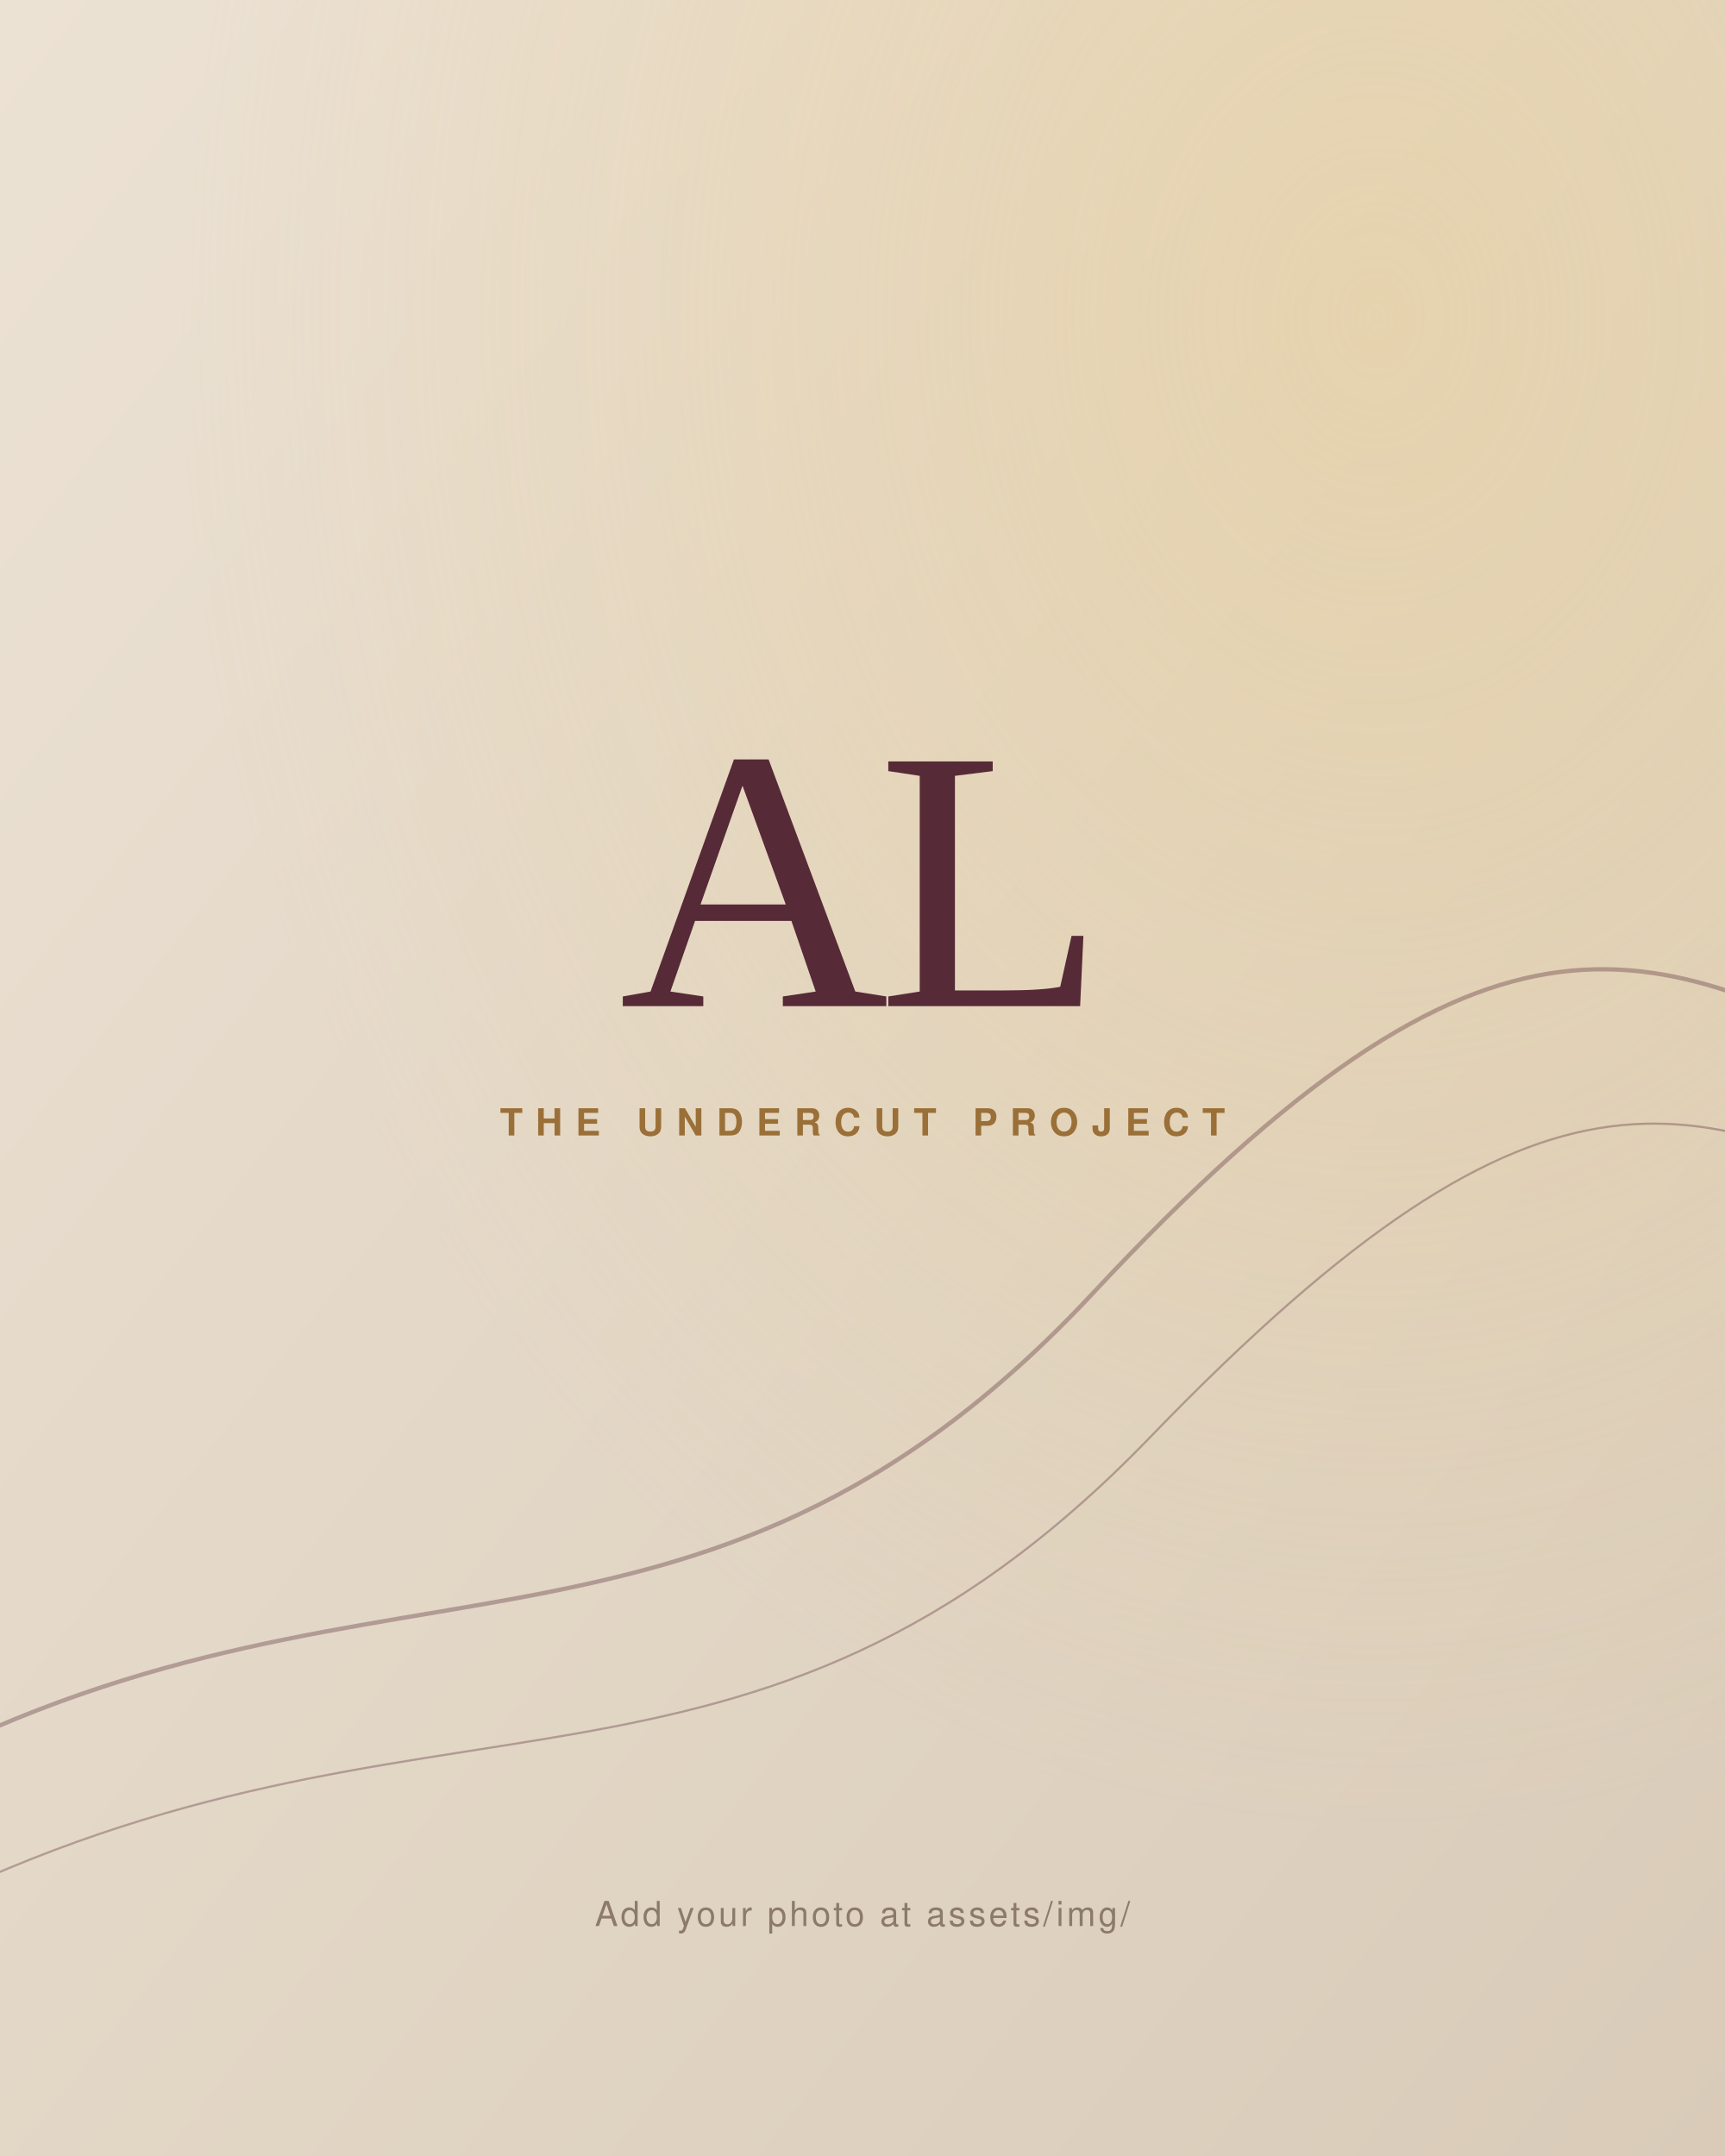
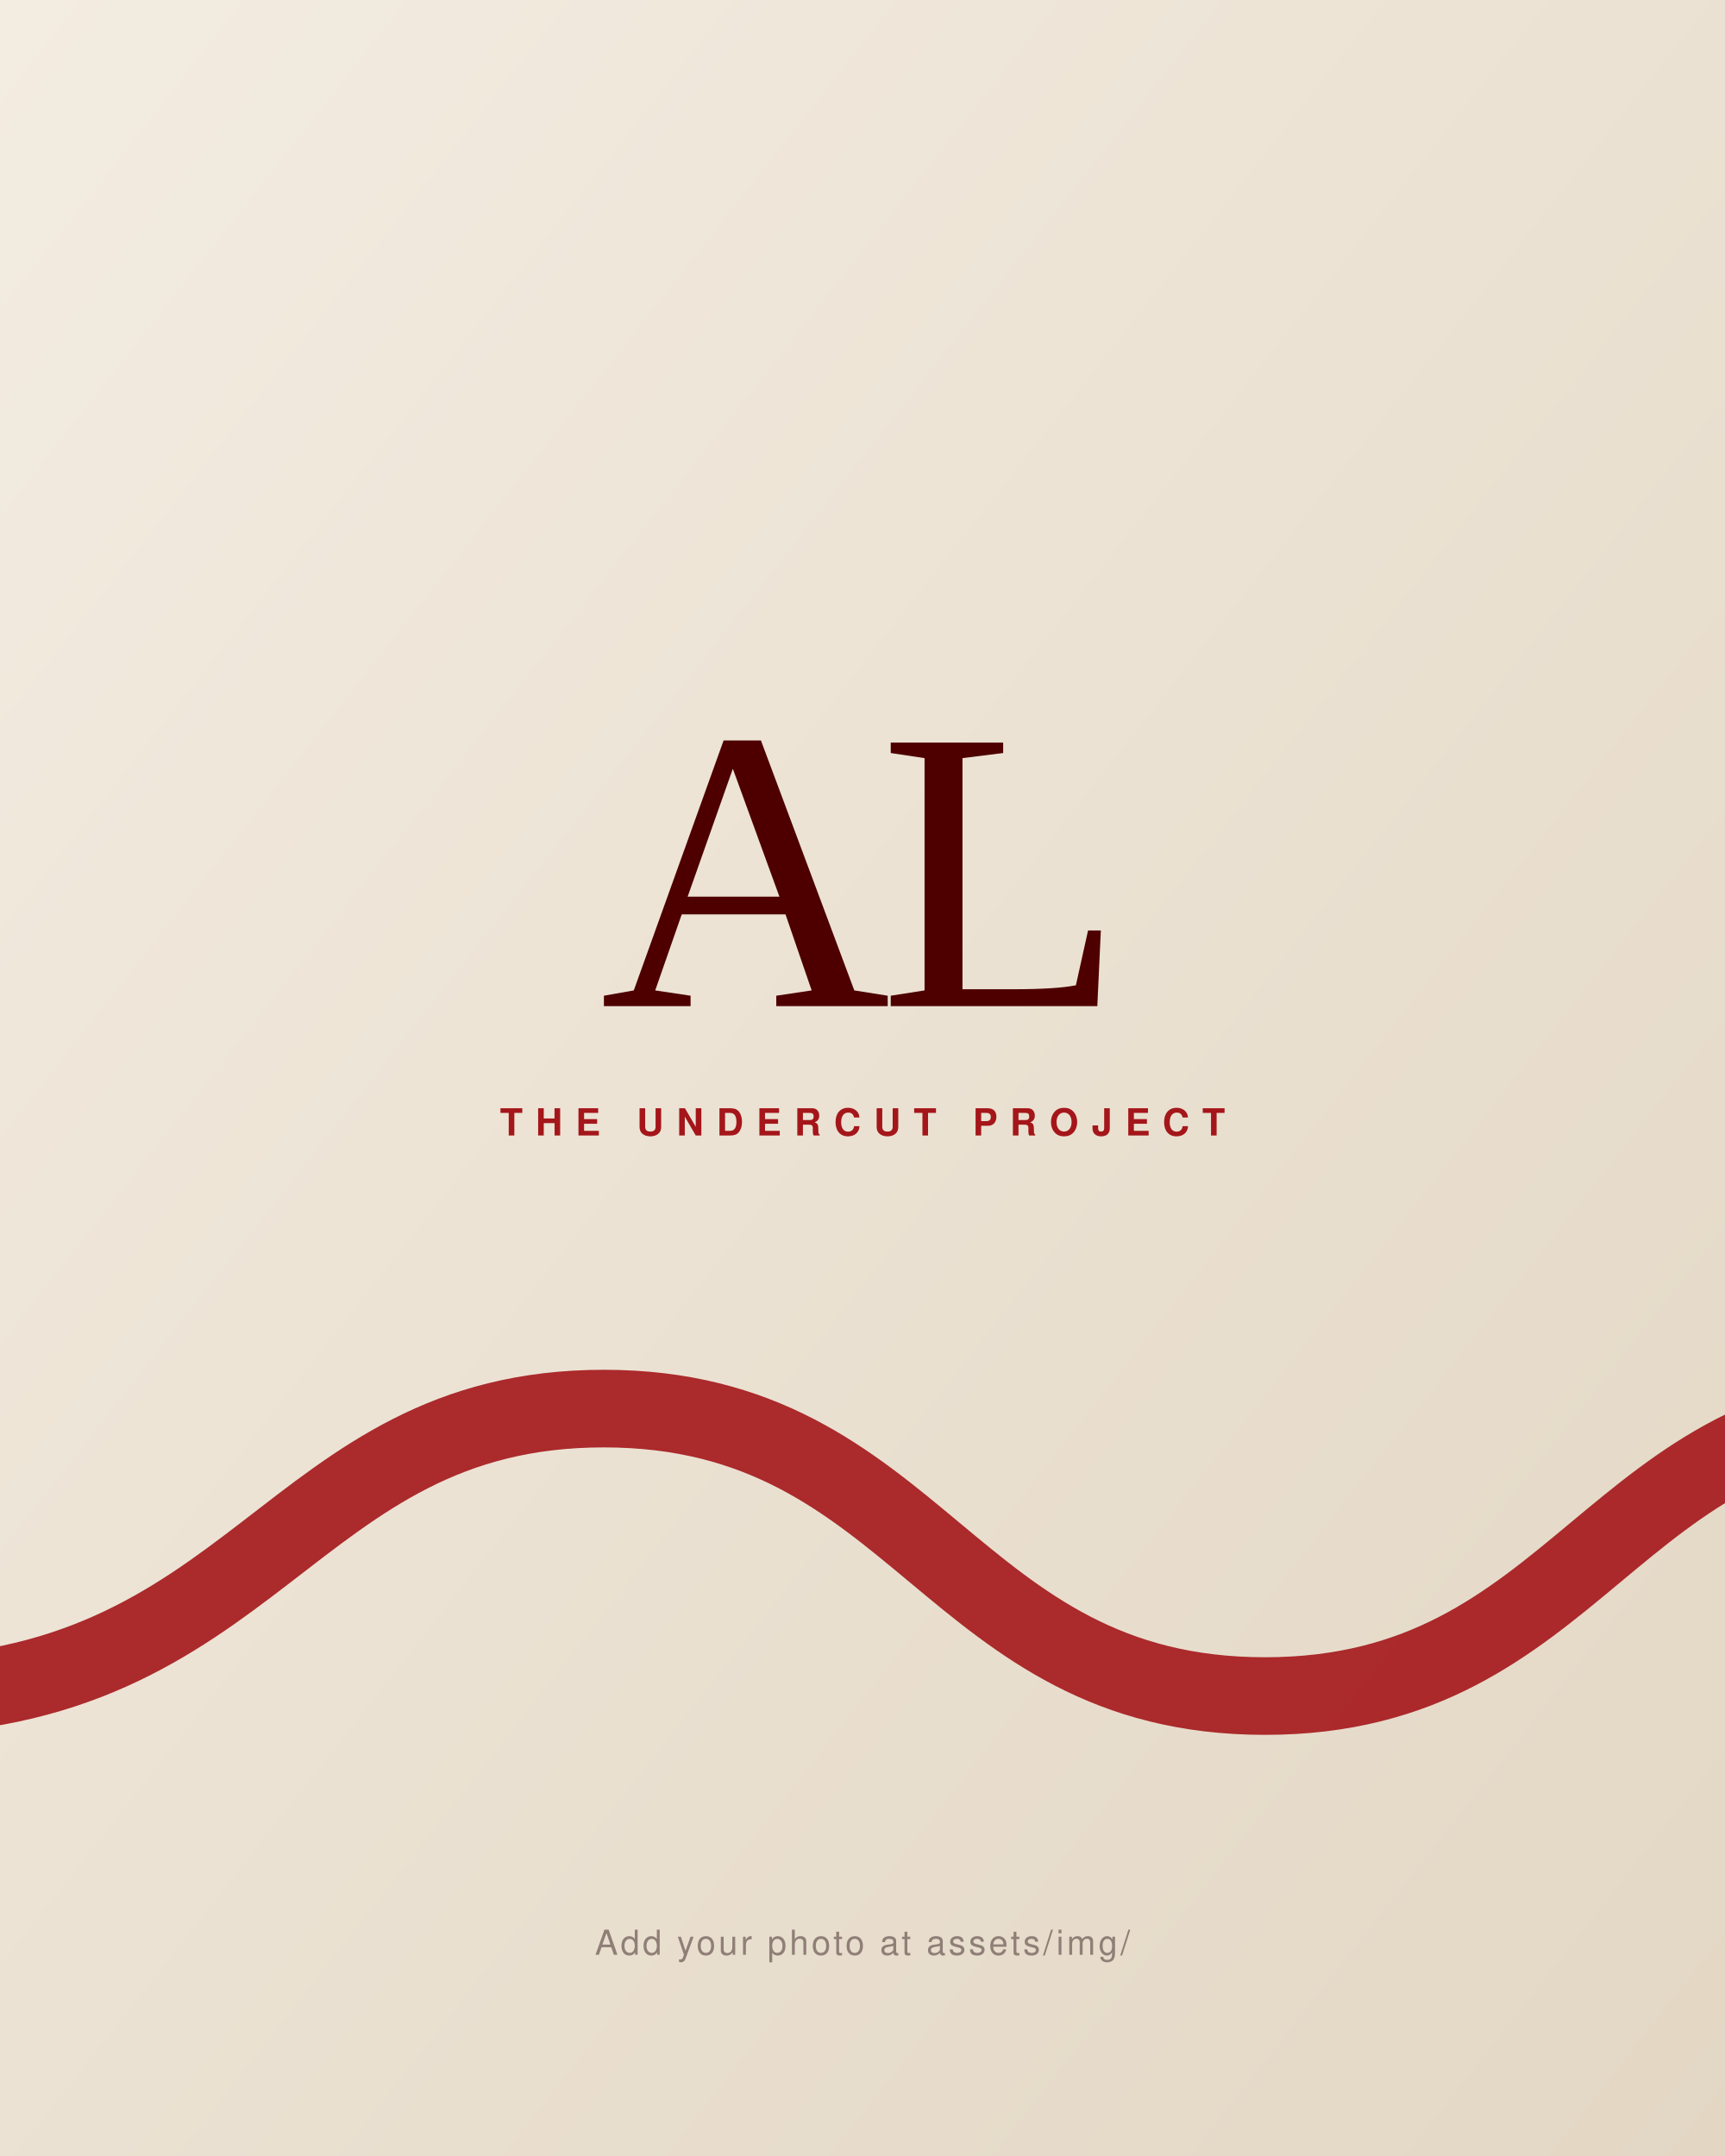
<svg xmlns="http://www.w3.org/2000/svg" width="1200" height="1500" viewBox="0 0 1200 1500" role="img" aria-label="Portrait placeholder">
  <defs>
    <linearGradient id="bg" x1="0" y1="0" x2="1" y2="1">
-       <stop offset="0" stop-color="#ece2d4" />
-       <stop offset="1" stop-color="#d9cbb8" />
+       <stop offset="0" stop-color="#f3ece1" />
+       <stop offset="1" stop-color="#e3d7c4" />
    </linearGradient>
-     <radialGradient id="glow" cx="0.8" cy="0.15" r="0.7">
-       <stop offset="0" stop-color="#e8cf9a" stop-opacity="0.55" />
-       <stop offset="1" stop-color="#e8cf9a" stop-opacity="0" />
-     </radialGradient>
  </defs>
  <rect width="1200" height="1500" fill="url(#bg)" />
-   <rect width="1200" height="1500" fill="url(#glow)" />
-   <g opacity="0.35" stroke="#562a37" stroke-width="3" fill="none" stroke-linecap="round">
-     <path d="M-100 1250 C 250 1050, 480 1200, 760 900 S 1150 650, 1350 760" />
-     <path d="M-60 1330 C 300 1150, 520 1290, 800 1000 S 1180 760, 1380 860" stroke-width="1.5" />
-   </g>
-   <text x="600" y="700" text-anchor="middle" font-family="Georgia, 'Times New Roman', serif" font-size="260" fill="#562a37" letter-spacing="-8">AL</text>
-   <text x="600" y="790" text-anchor="middle" font-family="Helvetica, Arial, sans-serif" font-weight="600" font-size="26" fill="#9a7038" letter-spacing="9">THE UNDERCUT PROJECT</text>
-   <text x="600" y="1340" text-anchor="middle" font-family="Helvetica, Arial, sans-serif" font-size="24" fill="#8c7a6a" letter-spacing="2">Add your photo at assets/img/</text>
+   <path d="M-80 1180 C 180 1180, 200 980, 420 980 S 660 1180, 880 1180 S 1120 980, 1340 980" fill="none" stroke="#a4161a" stroke-width="54" stroke-linecap="round" opacity="0.9" />
+   <text x="600" y="700" text-anchor="middle" font-family="Georgia, 'Times New Roman', serif" font-size="280" fill="#4e0000" letter-spacing="-8">AL</text>
+   <text x="600" y="790" text-anchor="middle" font-family="Helvetica, Arial, sans-serif" font-weight="600" font-size="26" fill="#a4161a" letter-spacing="9">THE UNDERCUT PROJECT</text>
+   <text x="600" y="1360" text-anchor="middle" font-family="Helvetica, Arial, sans-serif" font-size="24" fill="#8f7f77" letter-spacing="2">Add your photo at assets/img/</text>
</svg>
